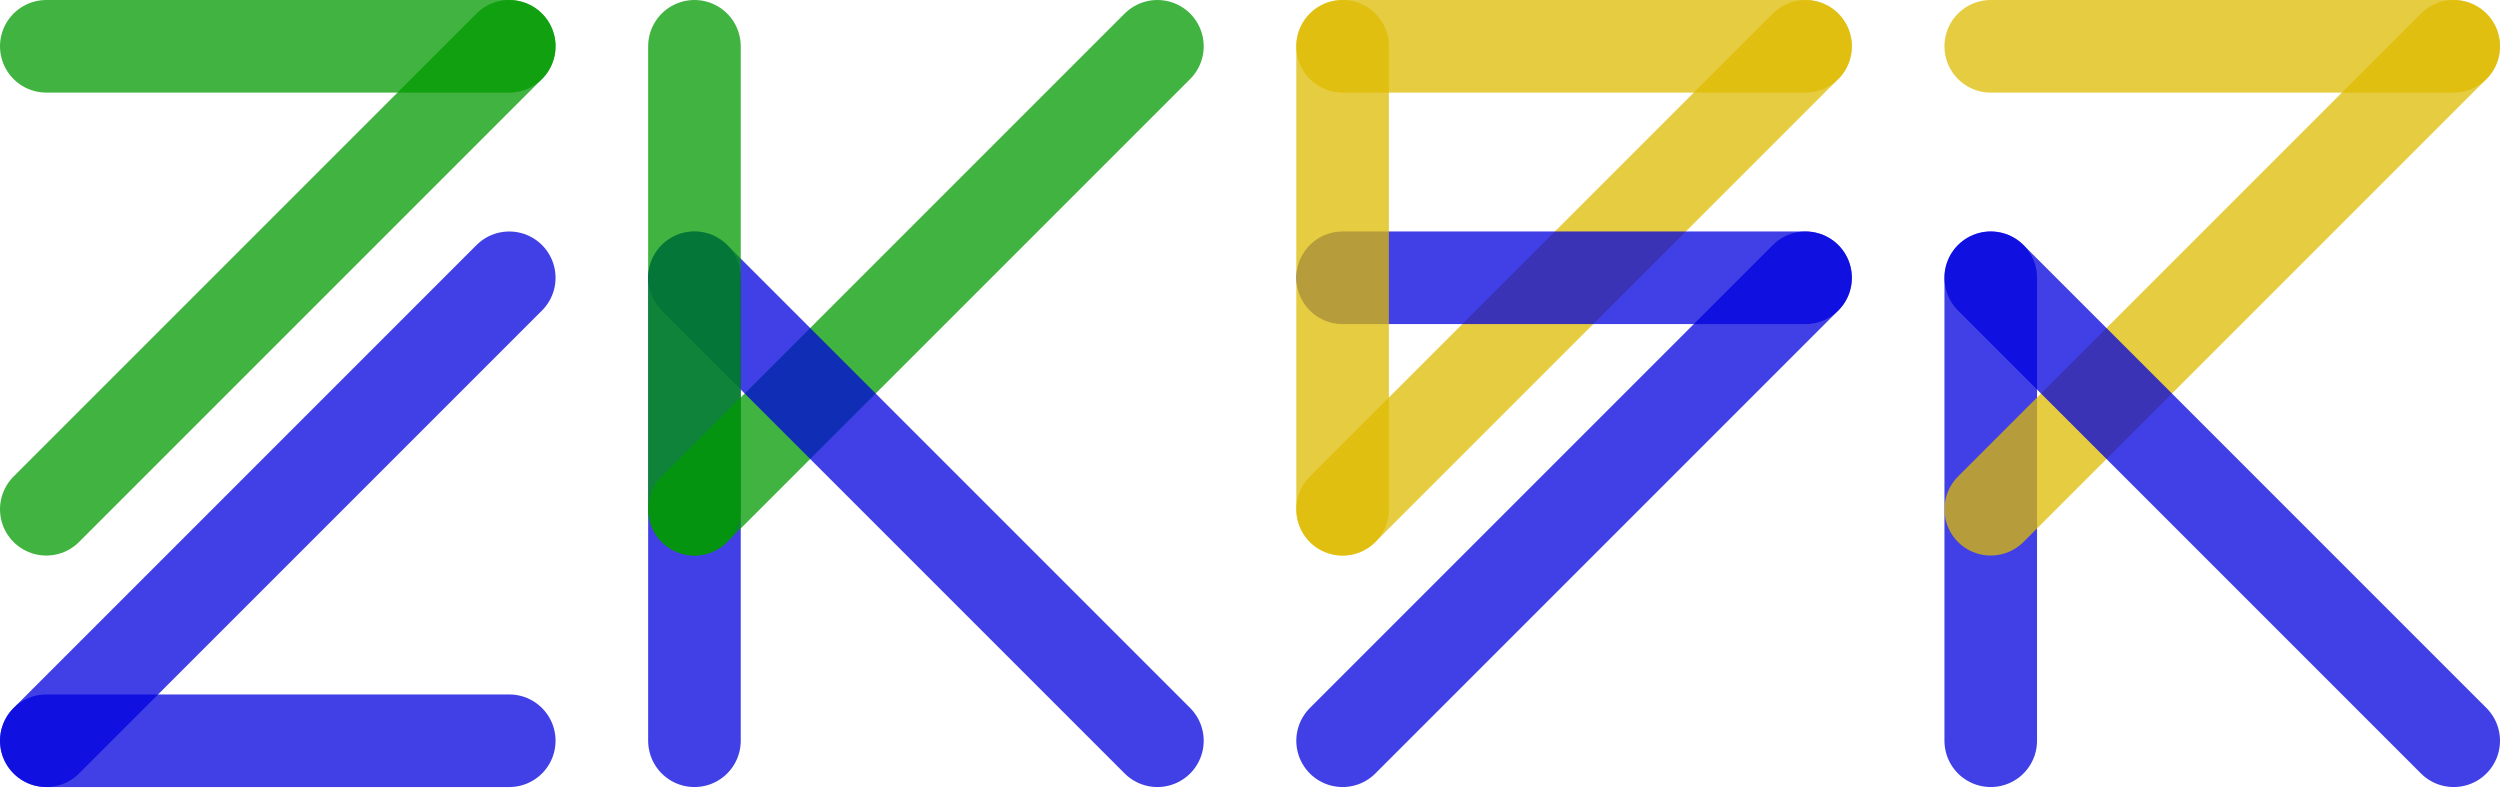
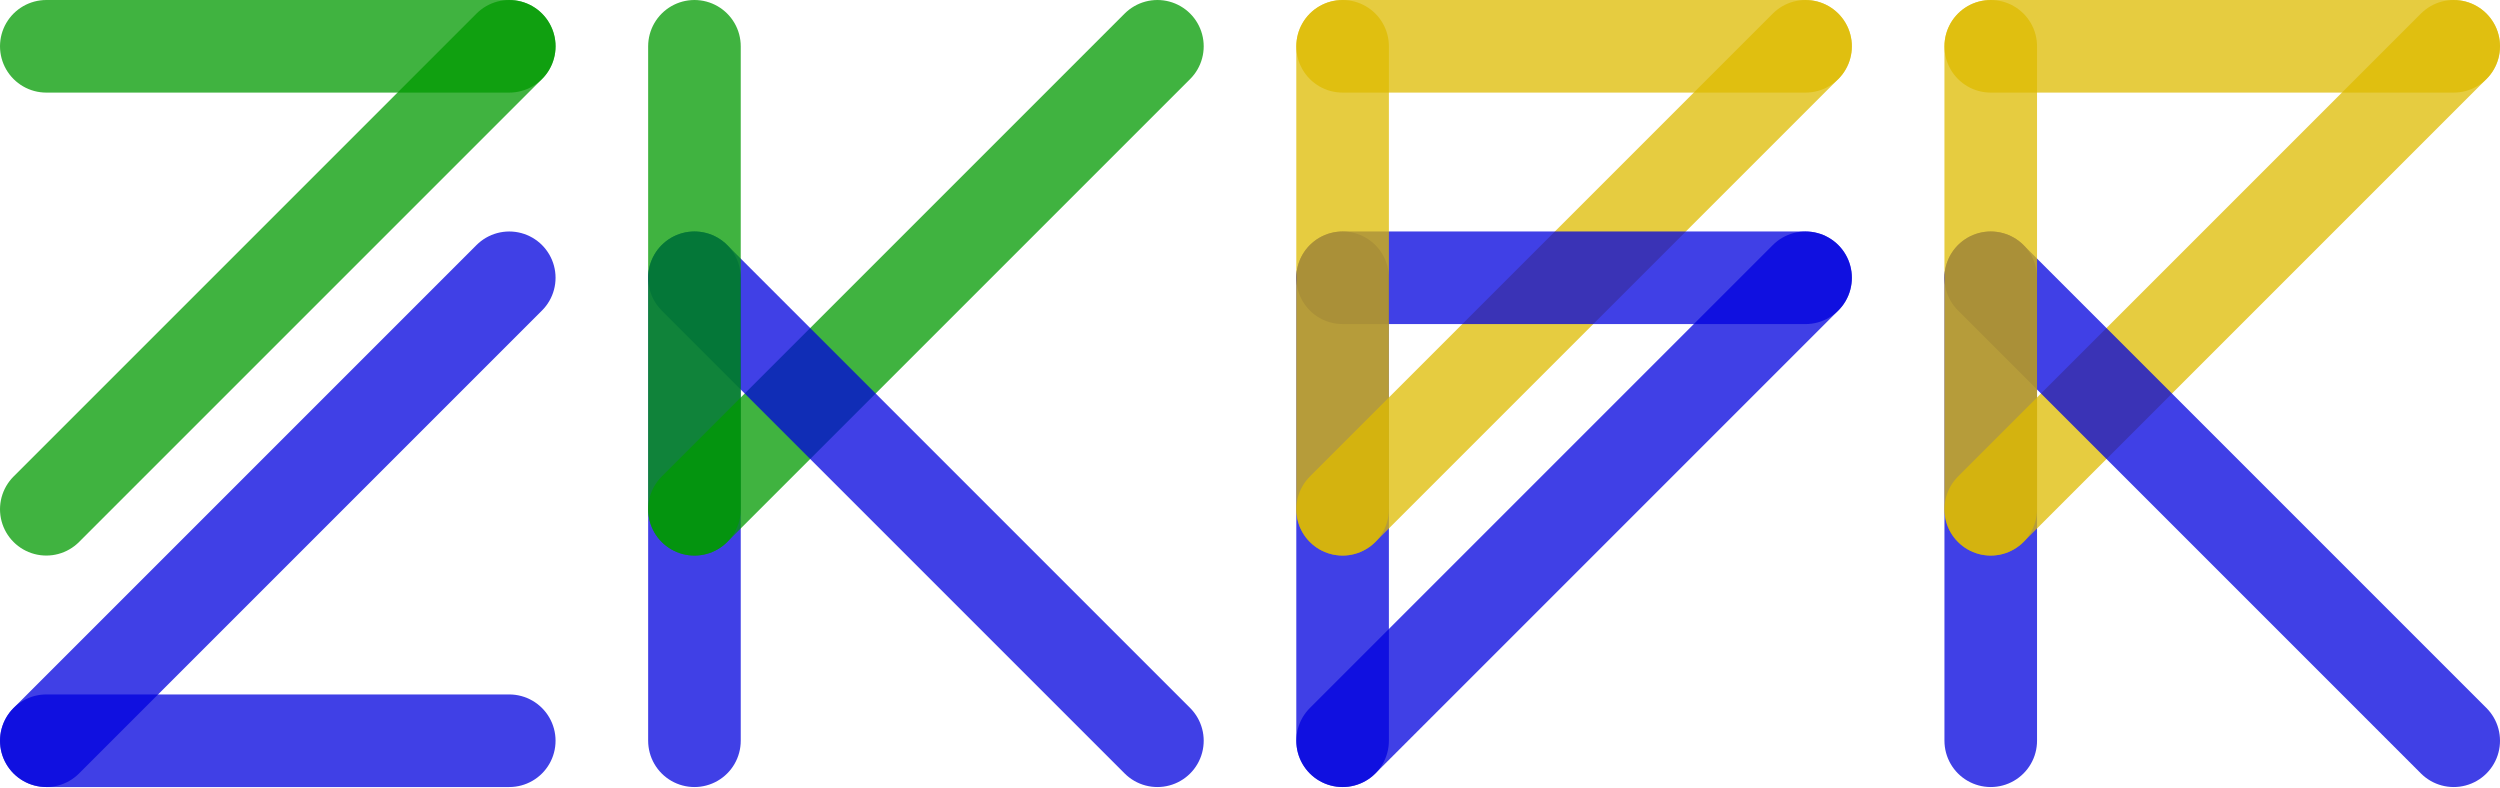
<svg xmlns="http://www.w3.org/2000/svg" width="270" height="85" viewBox="0 0 270 85" fill="none">
  <path d="M215 30V80" stroke="#0000DD" stroke-opacity="0.75" stroke-width="10" stroke-linecap="round" stroke-linejoin="round" />
+   <path d="M145 30V80" stroke="#0000DD" stroke-opacity="0.75" stroke-width="10" stroke-linecap="round" stroke-linejoin="round" />
  <path d="M75 30V80" stroke="#0000DD" stroke-opacity="0.75" stroke-width="10" stroke-linecap="round" stroke-linejoin="round" />
  <path d="M215 55L265 5" stroke="#DDBB00" stroke-opacity="0.75" stroke-width="10" stroke-linecap="round" stroke-linejoin="round" />
  <path d="M145 55L195 5" stroke="#DDBB00" stroke-opacity="0.75" stroke-width="10" stroke-linecap="round" stroke-linejoin="round" />
  <path d="M75 55L125 5" stroke="#009900" stroke-opacity="0.75" stroke-width="10" stroke-linecap="round" stroke-linejoin="round" />
  <path d="M265 80L215 30" stroke="#0000DD" stroke-opacity="0.75" stroke-width="10" stroke-linecap="round" stroke-linejoin="round" />
  <path d="M145 80L195 30" stroke="#0000DD" stroke-opacity="0.75" stroke-width="10" stroke-linecap="round" stroke-linejoin="round" />
  <path d="M195 30H145" stroke="#0000DD" stroke-opacity="0.75" stroke-width="10" stroke-linecap="round" stroke-linejoin="round" />
  <path d="M125 80L75 30" stroke="#0000DD" stroke-opacity="0.75" stroke-width="10" stroke-linecap="round" stroke-linejoin="round" />
  <path d="M5 80H55" stroke="#0000DD" stroke-opacity="0.75" stroke-width="10" stroke-linecap="round" stroke-linejoin="round" />
  <path d="M55 30L5 80" stroke="#0000DD" stroke-opacity="0.75" stroke-width="10" stroke-linecap="round" stroke-linejoin="round" />
  <path d="M265 5H215" stroke="#DDBB00" stroke-opacity="0.75" stroke-width="10" stroke-linecap="round" stroke-linejoin="round" />
+   <path d="M215 55V5" stroke="#DDBB00" stroke-opacity="0.75" stroke-width="10" stroke-linecap="round" stroke-linejoin="round" />
  <path d="M145 5V55" stroke="#DDBB00" stroke-opacity="0.75" stroke-width="10" stroke-linecap="round" stroke-linejoin="round" />
  <path d="M145 5H195" stroke="#DDBB00" stroke-opacity="0.75" stroke-width="10" stroke-linecap="round" stroke-linejoin="round" />
  <path d="M75 5V55" stroke="#009900" stroke-opacity="0.75" stroke-width="10" stroke-linecap="round" stroke-linejoin="round" />
  <path d="M5 55L55 5" stroke="#009900" stroke-opacity="0.75" stroke-width="10" stroke-linecap="round" stroke-linejoin="round" />
  <path d="M55 5H5" stroke="#009900" stroke-opacity="0.75" stroke-width="10" stroke-linecap="round" stroke-linejoin="round" />
</svg>
